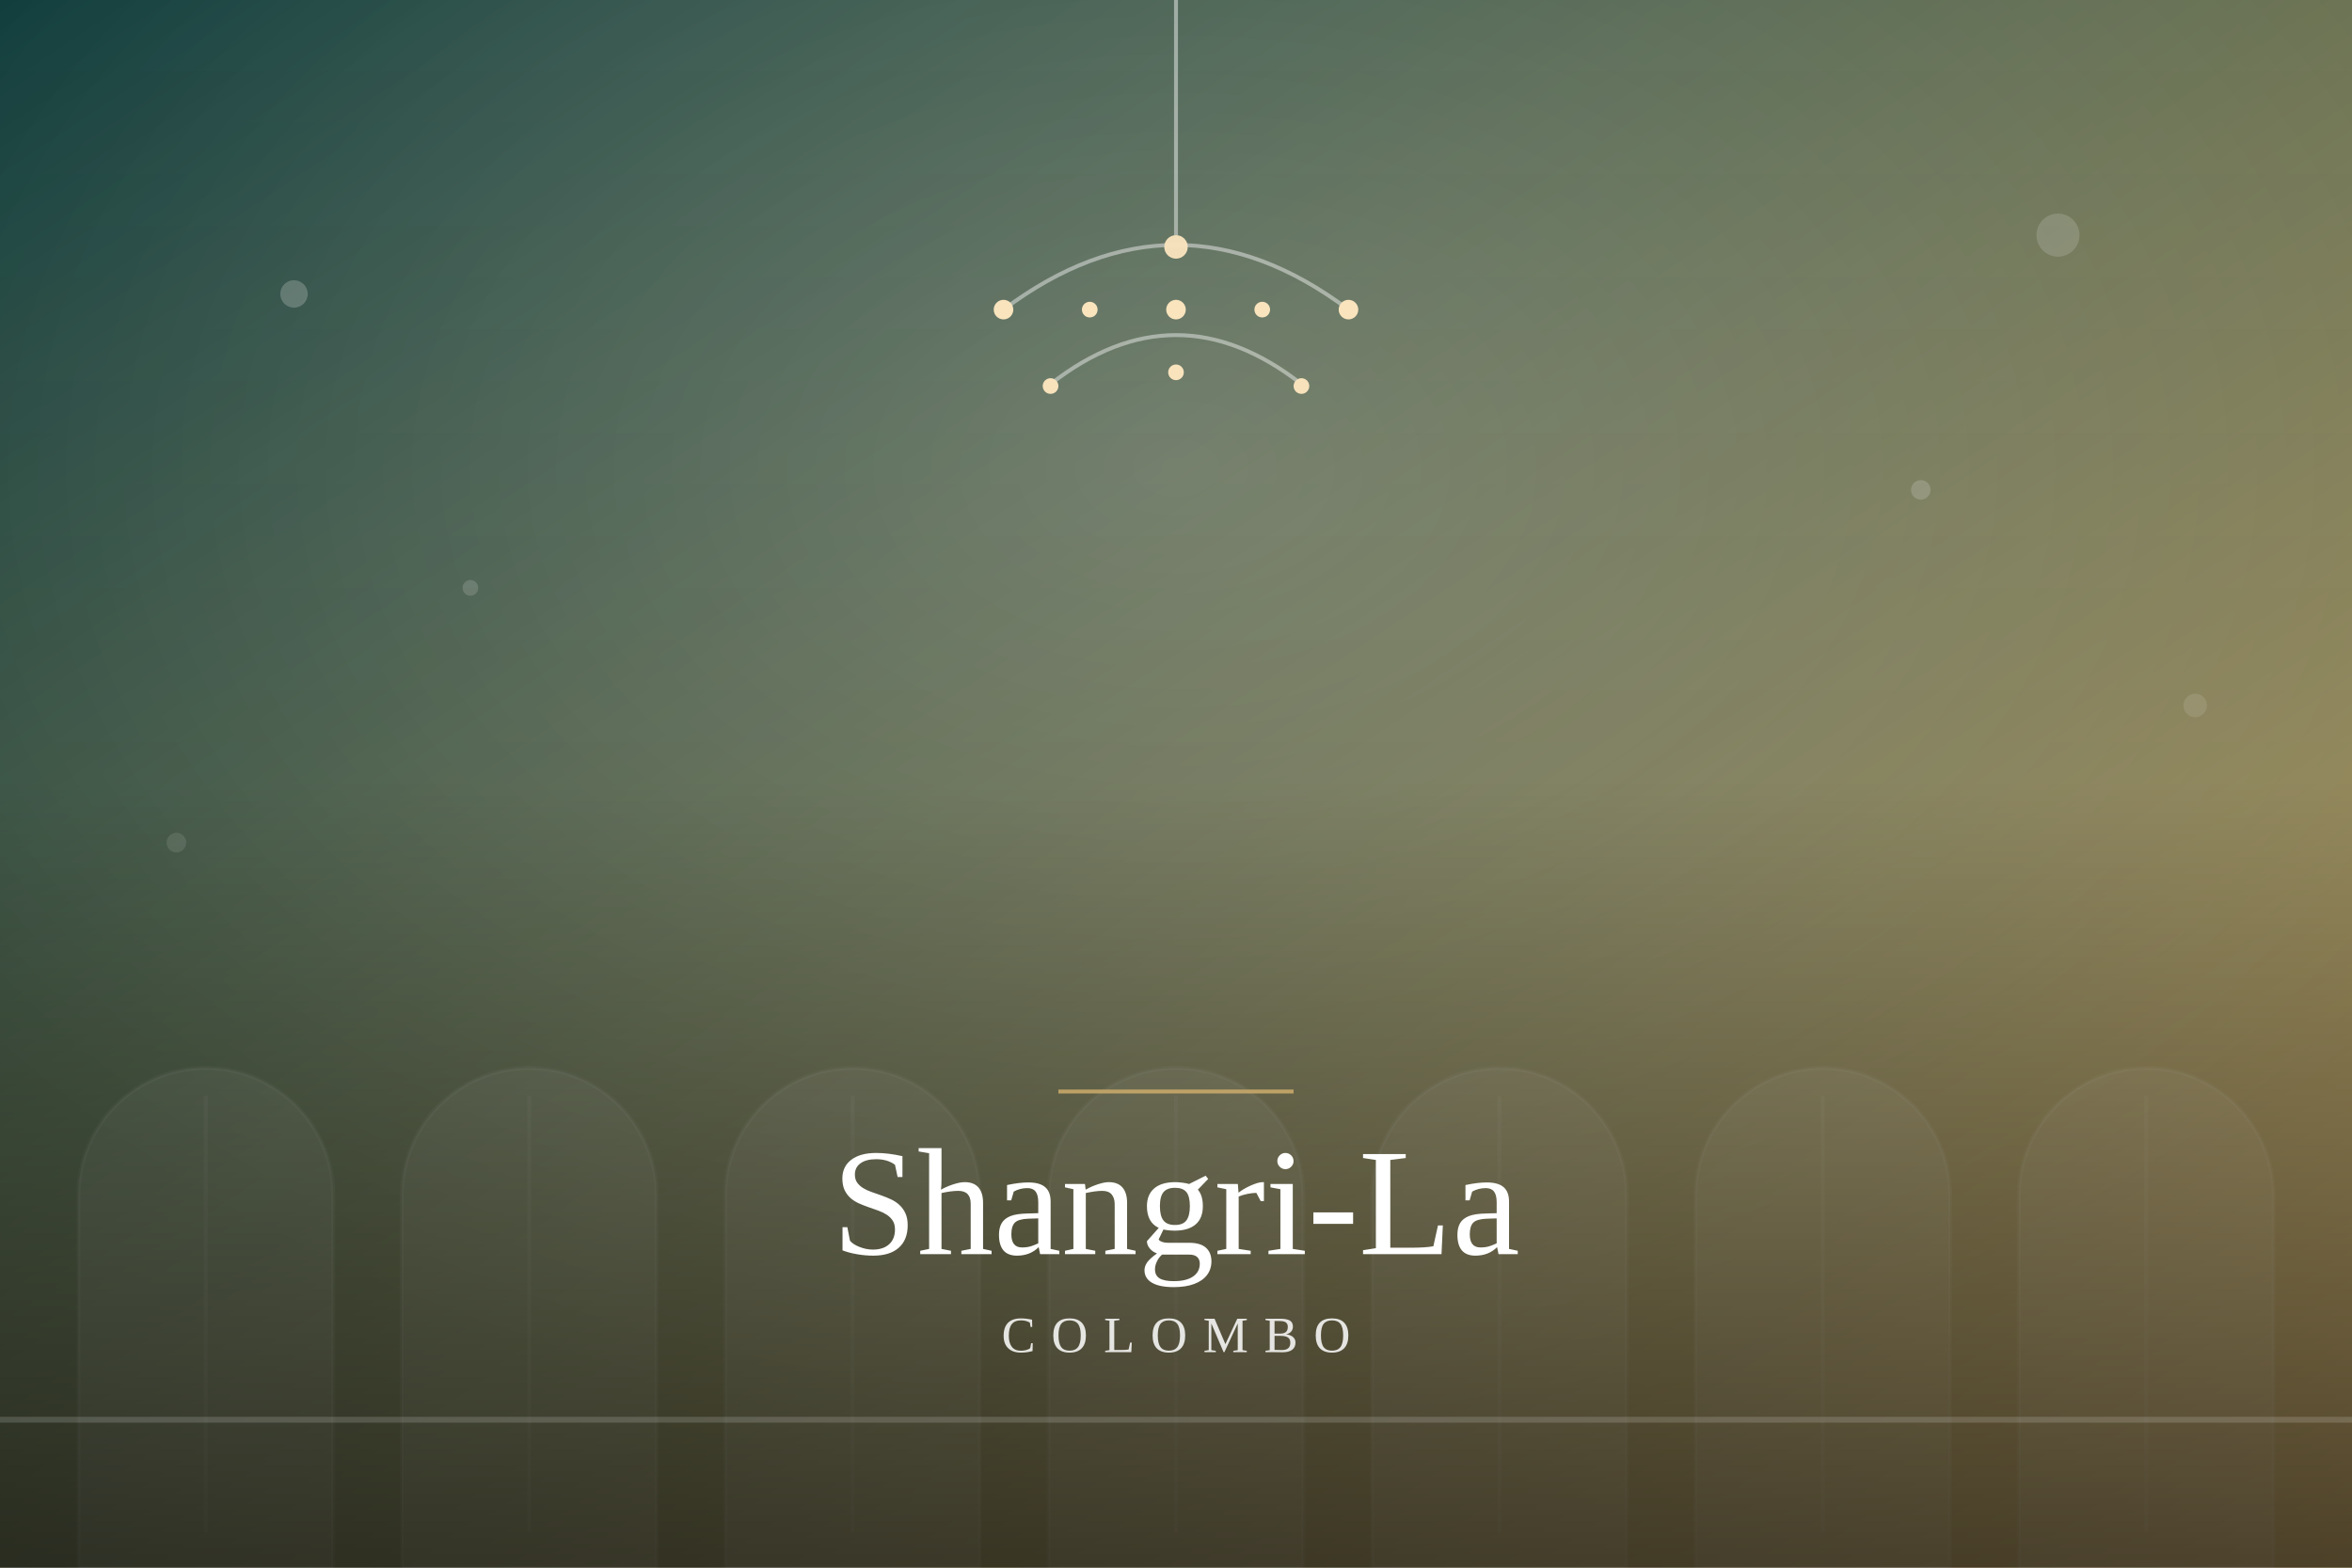
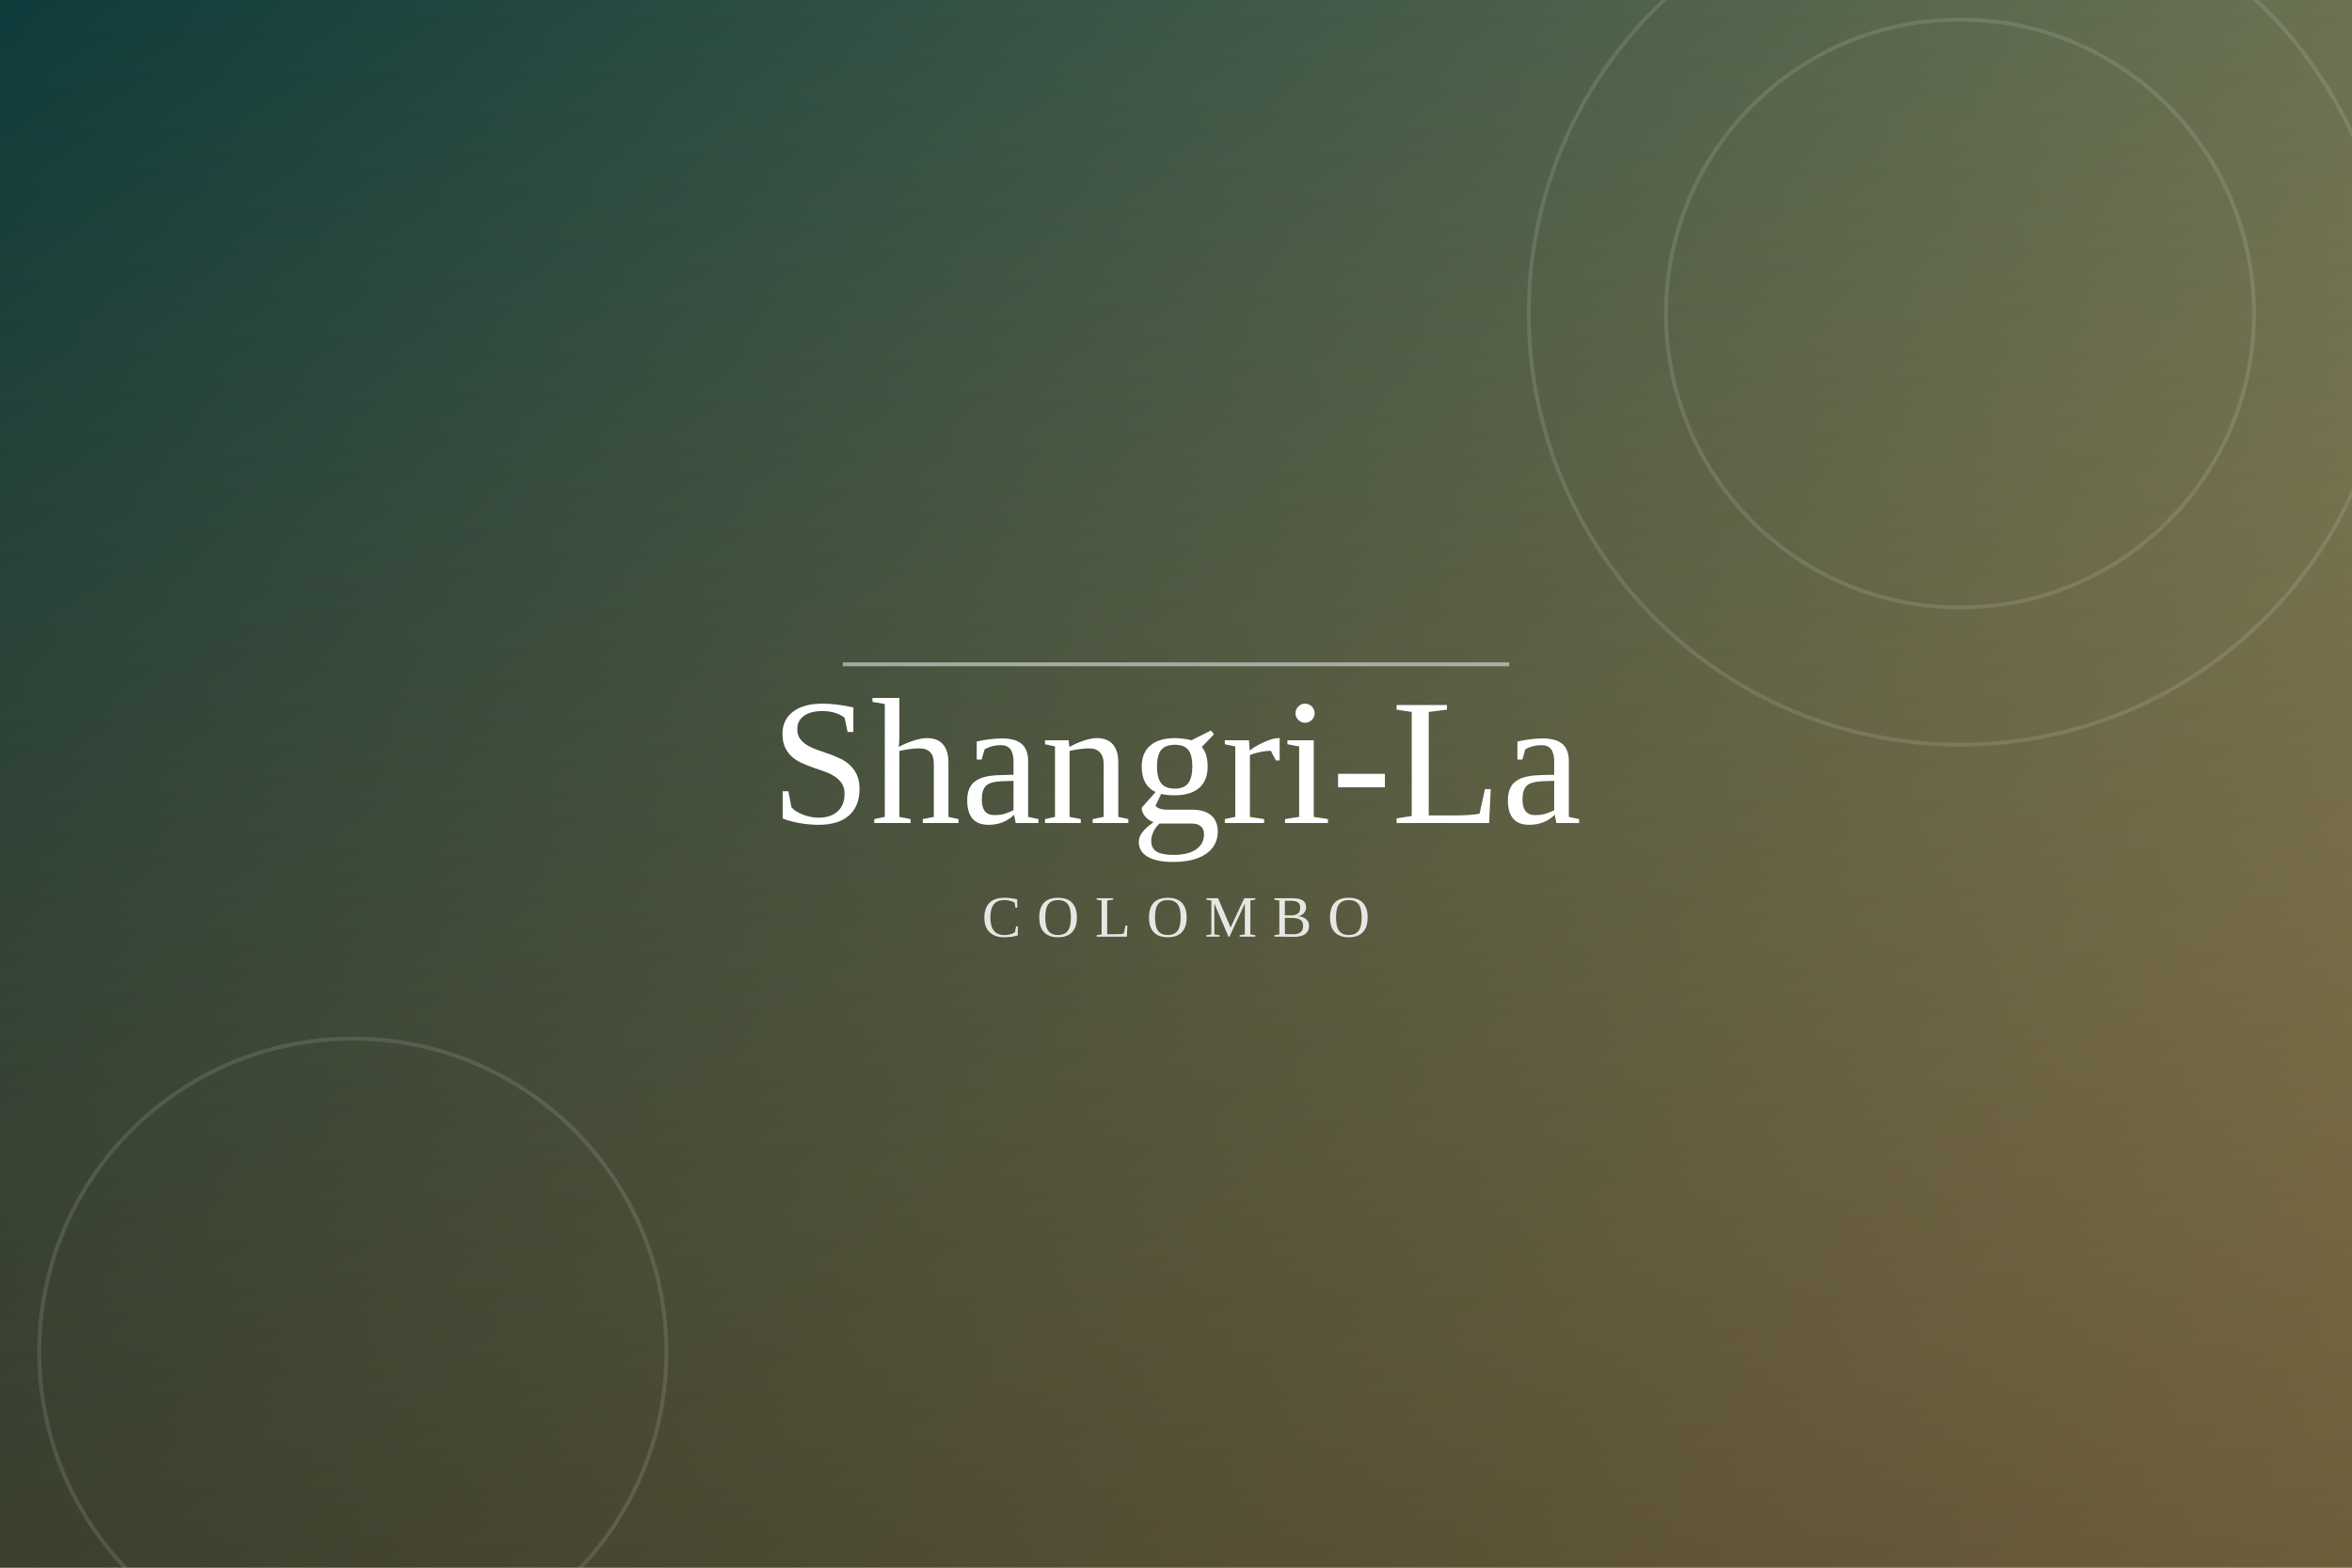
<svg xmlns="http://www.w3.org/2000/svg" viewBox="0 0 1200 800" width="1200" height="800" role="img" aria-label="Shangri-La">
  <defs>
-     <linearGradient id="bg" x1="0" y1="0" x2="1" y2="1">
+     <linearGradient id="g" x1="0" y1="0" x2="1" y2="1">
      <stop offset="0" stop-color="#0d3b3b" />
      <stop offset="1" stop-color="#c8a96a" />
    </linearGradient>
-     <radialGradient id="glow" cx="0.5" cy="0.30" r="0.62">
-       <stop offset="0" stop-color="#ffffff" stop-opacity="0.20" />
-       <stop offset="1" stop-color="#ffffff" stop-opacity="0" />
-     </radialGradient>
-     <linearGradient id="vig" x1="0" y1="0" x2="0" y2="1">
-       <stop offset="0" stop-color="#000000" stop-opacity="0" />
-       <stop offset="0.5" stop-color="#000000" stop-opacity="0.06" />
-       <stop offset="1" stop-color="#000000" stop-opacity="0.62" />
+     <linearGradient id="v" x1="0" y1="0" x2="0" y2="1">
+       <stop offset="0" stop-color="#000" stop-opacity="0" />
+       <stop offset="1" stop-color="#000" stop-opacity="0.45" />
    </linearGradient>
  </defs>
-   <rect width="1200" height="800" fill="url(#bg)" />
-   <rect width="1200" height="800" fill="url(#glow)" />
-   <g fill="#ffffff">
-     <circle cx="150" cy="150" r="7" opacity="0.22" />
-     <circle cx="1050" cy="120" r="11" opacity="0.16" />
-     <circle cx="980" cy="250" r="5" opacity="0.18" />
-     <circle cx="240" cy="300" r="4" opacity="0.16" />
-     <circle cx="1120" cy="360" r="6" opacity="0.12" />
-     <circle cx="90" cy="430" r="5" opacity="0.12" />
+   <rect width="1200" height="800" fill="url(#g)" />
+   <rect width="1200" height="800" fill="url(#v)" />
+   <g fill="none" stroke="#ffffff" stroke-opacity="0.12" stroke-width="2">
+     <circle cx="1000" cy="160" r="220" />
+     <circle cx="1000" cy="160" r="150" />
+     <circle cx="180" cy="690" r="160" />
  </g>
-   <g stroke="#ffffff" stroke-opacity="0.45" fill="none" stroke-width="2">
-     <line x1="600" y1="0" x2="600" y2="120" />
-     <path d="M512 158 Q600 92 688 158" />
-     <path d="M536 196 Q600 146 664 196" />
-   </g>
-   <g fill="#ffe9c2">
-     <circle cx="600" cy="126" r="6" opacity="0.95" />
-     <circle cx="512" cy="158" r="5" />
-     <circle cx="556" cy="158" r="4" />
-     <circle cx="600" cy="158" r="5" />
-     <circle cx="644" cy="158" r="4" />
-     <circle cx="688" cy="158" r="5" />
-     <circle cx="536" cy="197" r="4" />
-     <circle cx="600" cy="190" r="4" />
-     <circle cx="664" cy="197" r="4" />
-   </g>
-   <g fill="#ffffff" fill-opacity="0.08" stroke="#ffffff" stroke-opacity="0.05" stroke-width="2">
-     <path d="M40 800 V610 a65 65 0 0 1 130 0 V800 Z" />
-     <line x1="105" y1="559" x2="105" y2="782" />
-     <path d="M205 800 V610 a65 65 0 0 1 130 0 V800 Z" />
-     <line x1="270" y1="559" x2="270" y2="782" />
-     <path d="M370 800 V610 a65 65 0 0 1 130 0 V800 Z" />
-     <line x1="435" y1="559" x2="435" y2="782" />
-     <path d="M535 800 V610 a65 65 0 0 1 130 0 V800 Z" />
-     <line x1="600" y1="559" x2="600" y2="782" />
-     <path d="M700 800 V610 a65 65 0 0 1 130 0 V800 Z" />
-     <line x1="765" y1="559" x2="765" y2="782" />
-     <path d="M865 800 V610 a65 65 0 0 1 130 0 V800 Z" />
-     <line x1="930" y1="559" x2="930" y2="782" />
-     <path d="M1030 800 V610 a65 65 0 0 1 130 0 V800 Z" />
-     <line x1="1095" y1="559" x2="1095" y2="782" />
-   </g>
-   <rect width="1200" height="800" fill="url(#vig)" />
-   <rect x="0" y="723" width="1200" height="3" fill="#ffffff" fill-opacity="0.16" />
-   <g text-anchor="middle" font-family="Georgia,'Times New Roman',serif">
-     <rect x="540" y="556" width="120" height="2" fill="#c8a96a" fill-opacity="0.9" />
-     <text x="600" y="640" font-size="78" fill="#ffffff" font-weight="500">Shangri-La</text>
-     <text x="600" y="690" font-size="26" letter-spacing="8" fill="#ffffff" fill-opacity="0.85">COLOMBO</text>
+   <g text-anchor="middle" font-family="Georgia, 'Times New Roman', serif">
+     <rect x="430" y="338" width="340" height="2" fill="#ffffff" fill-opacity="0.5" />
+     <text x="600" y="420" font-size="92" fill="#ffffff" font-weight="500">Shangri-La</text>
+     <text x="600" y="478" font-size="30" letter-spacing="8" fill="#ffffff" fill-opacity="0.85">COLOMBO</text>
  </g>
</svg>
